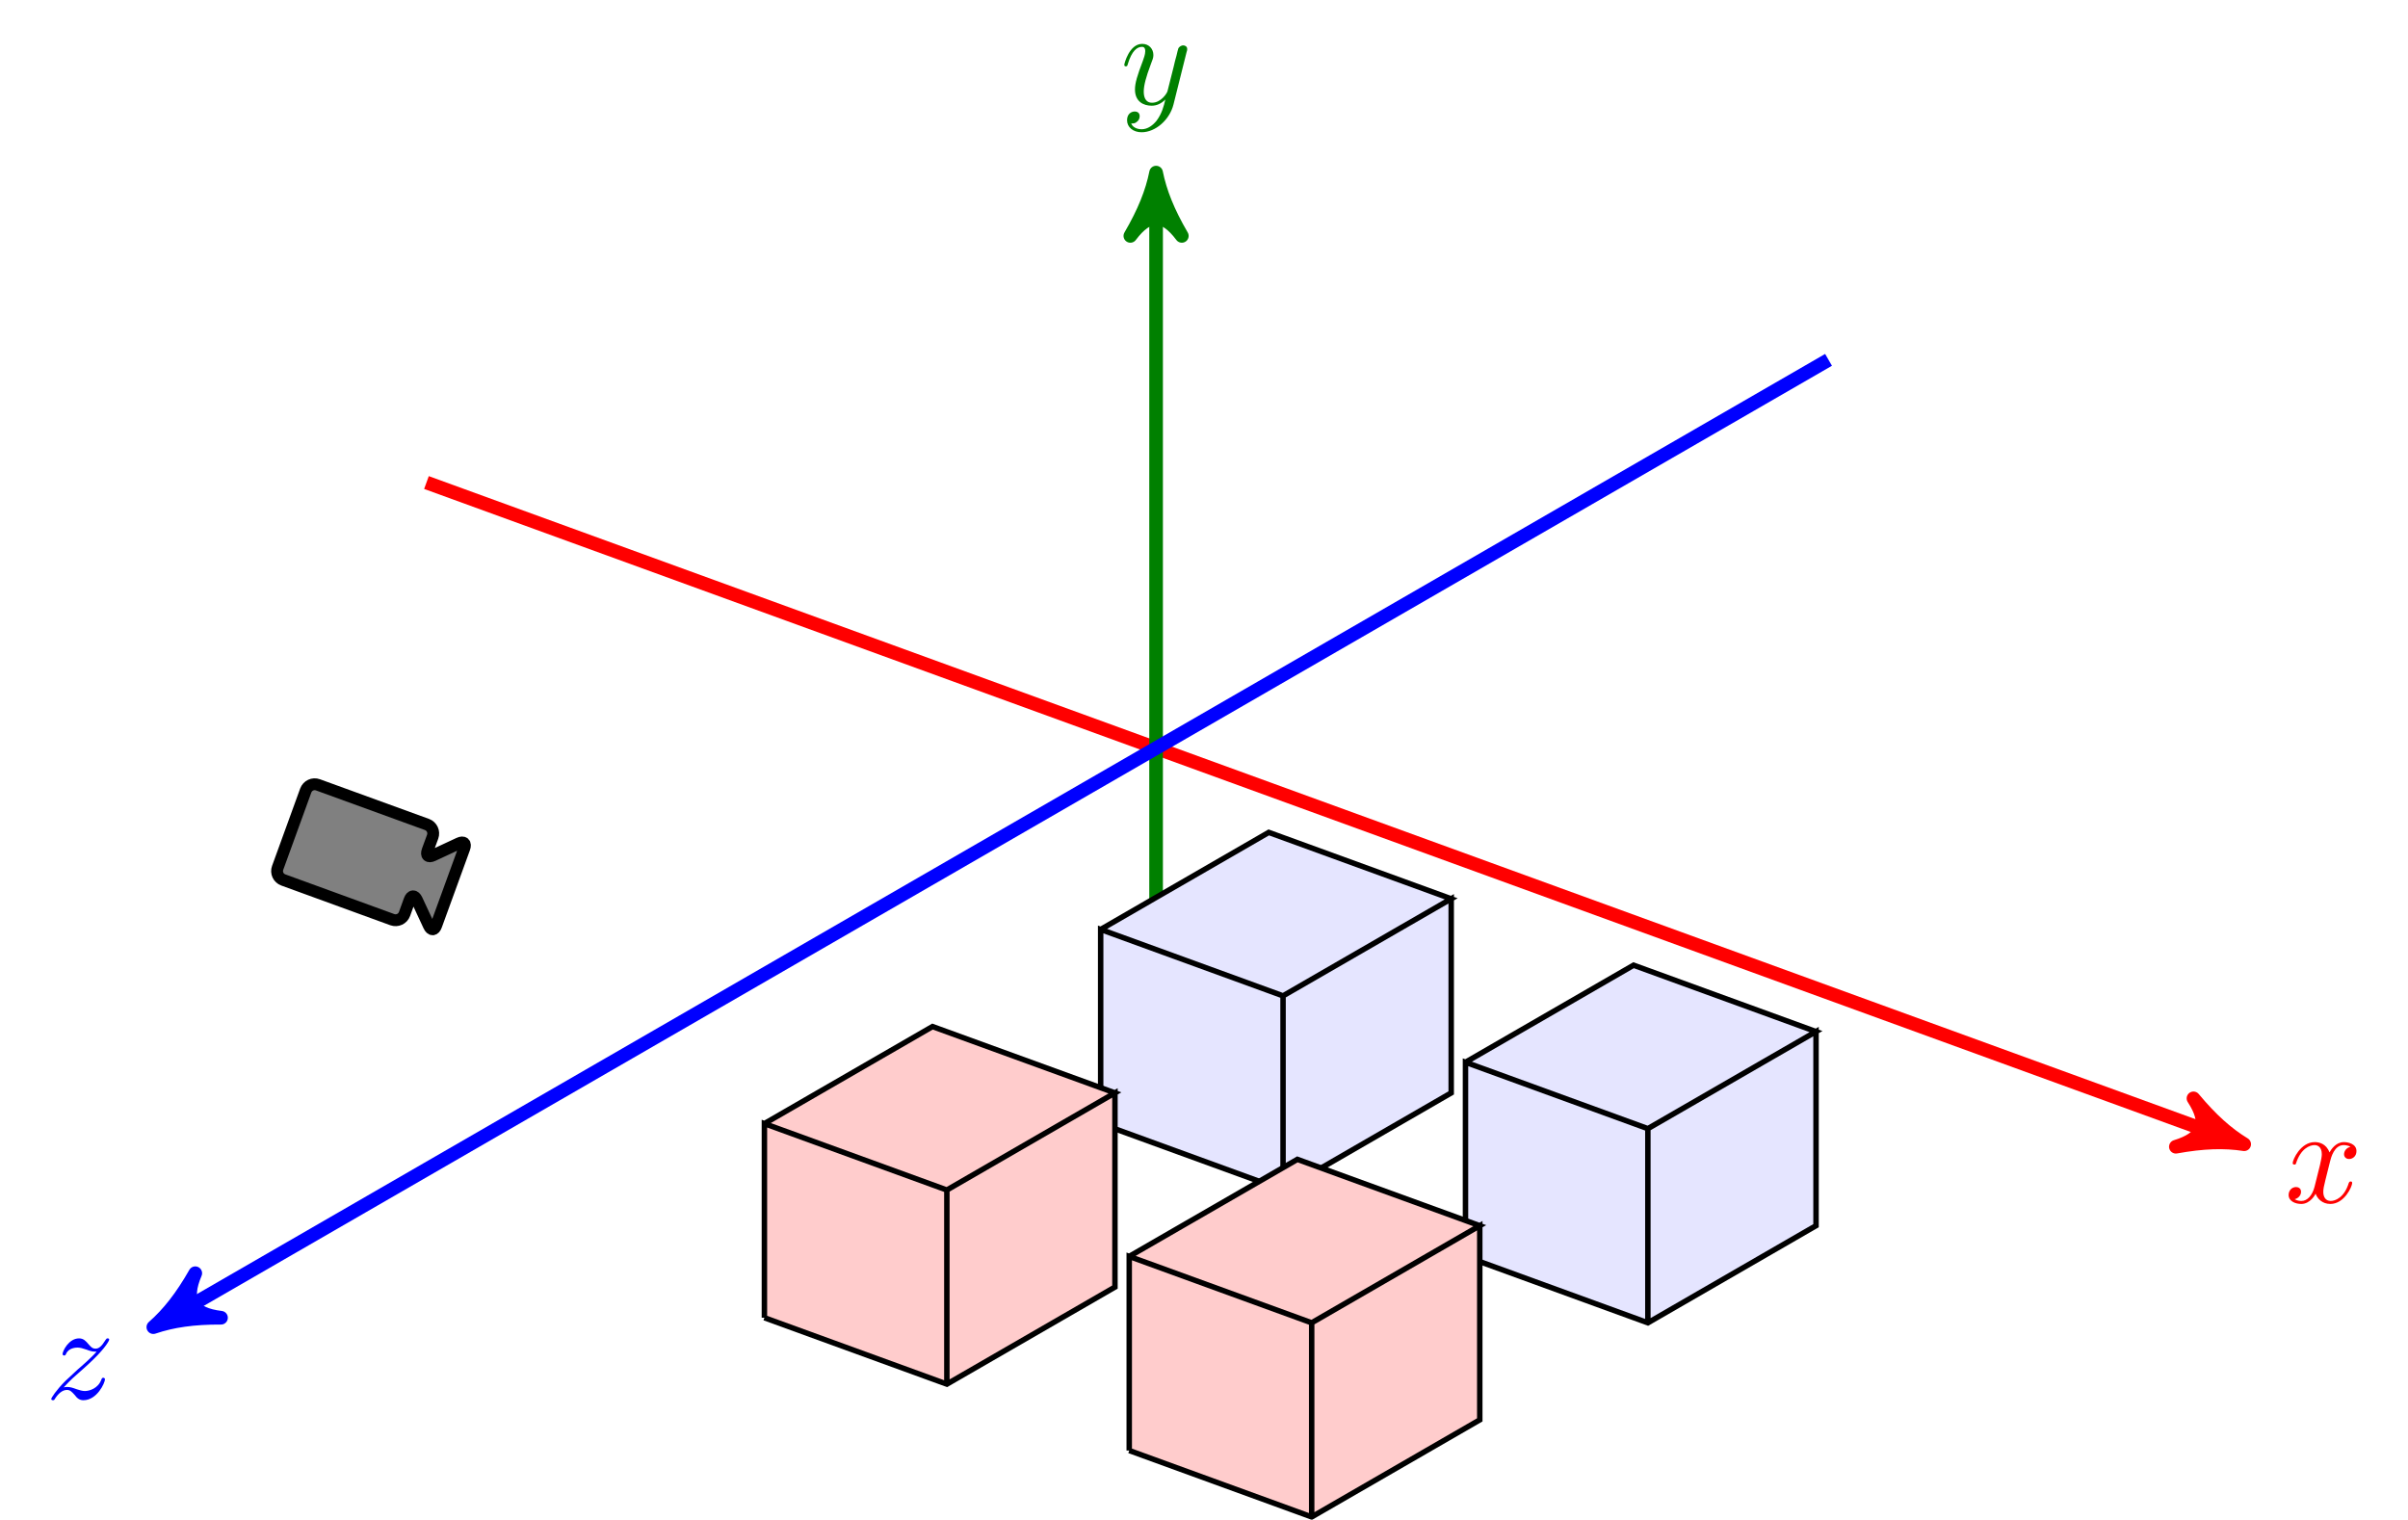
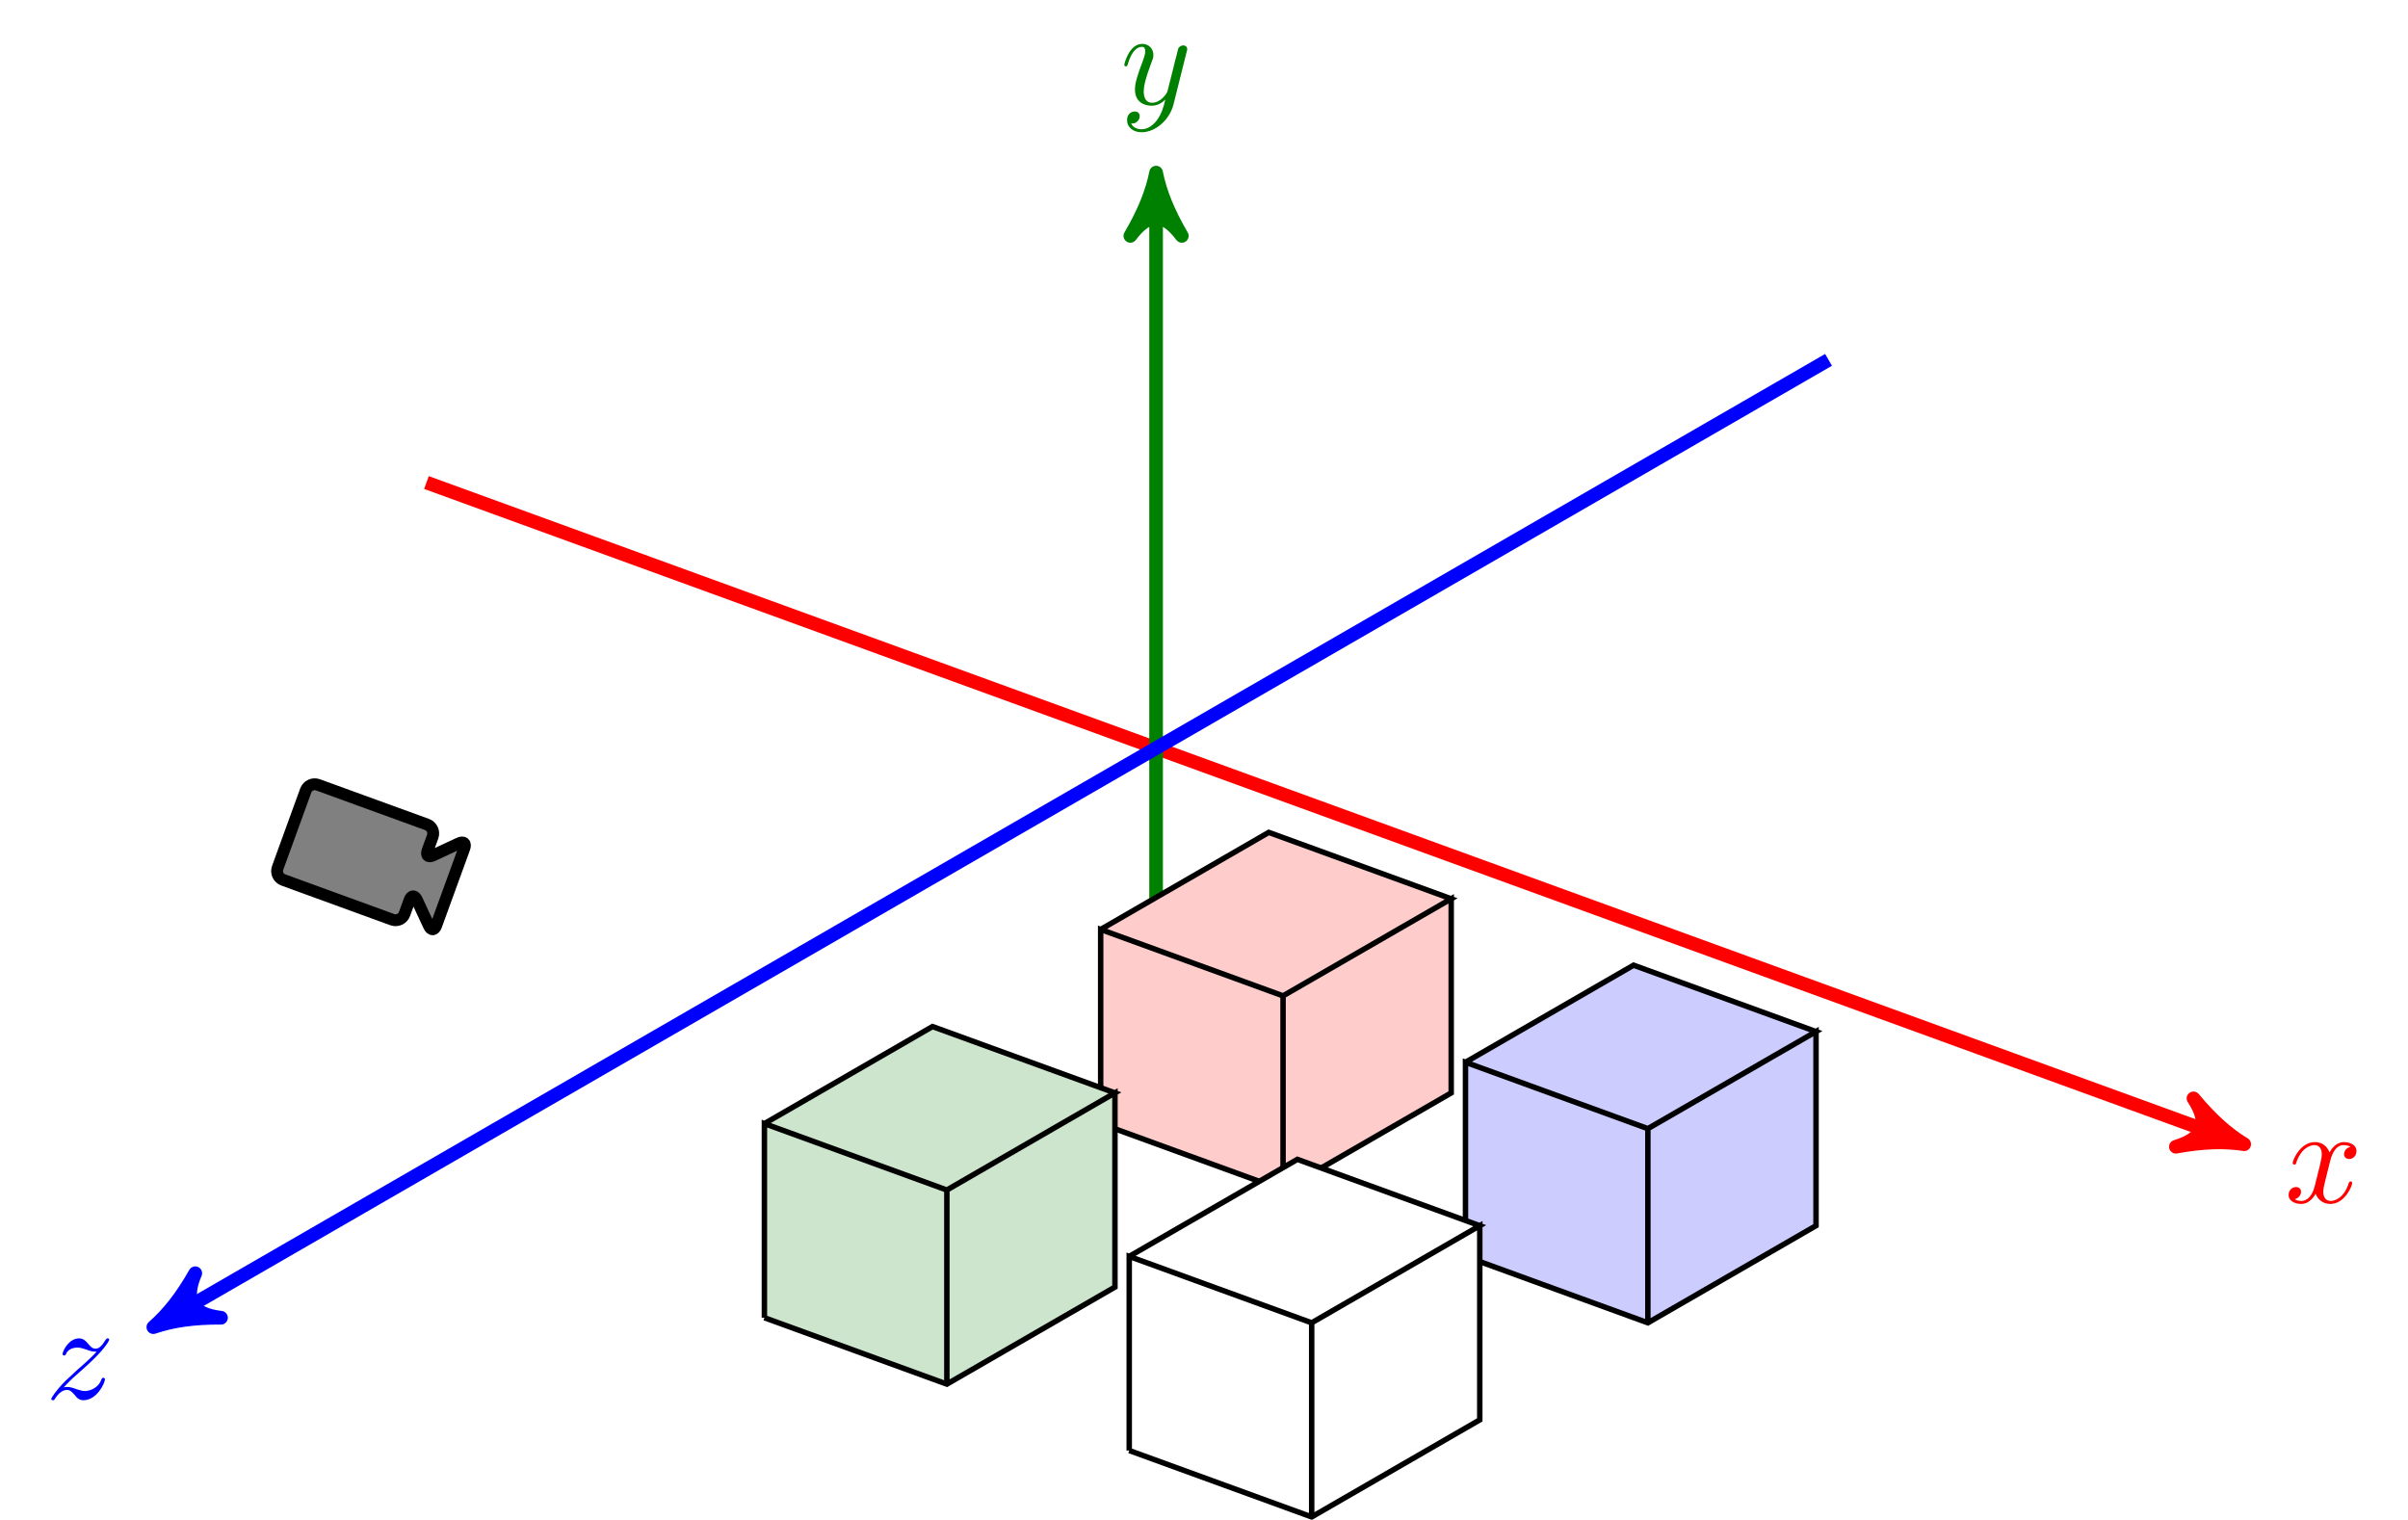
- <svg xmlns="http://www.w3.org/2000/svg" xmlns:xlink="http://www.w3.org/1999/xlink" width="175.816pt" height="110.949pt" viewBox="0 0 175.816 110.949">
+ <svg xmlns="http://www.w3.org/2000/svg" xmlns:xlink="http://www.w3.org/1999/xlink" width="175.816" height="110.949" viewBox="0 0 175.816 110.949">
  <defs>
    <g>
      <g id="glyph-0-0">
        <path d="M 3.328 -3.016 C 3.391 -3.266 3.625 -4.188 4.312 -4.188 C 4.359 -4.188 4.609 -4.188 4.812 -4.062 C 4.531 -4 4.344 -3.766 4.344 -3.516 C 4.344 -3.359 4.453 -3.172 4.719 -3.172 C 4.938 -3.172 5.25 -3.344 5.25 -3.75 C 5.25 -4.266 4.672 -4.406 4.328 -4.406 C 3.75 -4.406 3.406 -3.875 3.281 -3.656 C 3.031 -4.312 2.5 -4.406 2.203 -4.406 C 1.172 -4.406 0.594 -3.125 0.594 -2.875 C 0.594 -2.766 0.703 -2.766 0.719 -2.766 C 0.797 -2.766 0.828 -2.797 0.844 -2.875 C 1.188 -3.938 1.844 -4.188 2.188 -4.188 C 2.375 -4.188 2.719 -4.094 2.719 -3.516 C 2.719 -3.203 2.547 -2.547 2.188 -1.141 C 2.031 -0.531 1.672 -0.109 1.234 -0.109 C 1.172 -0.109 0.953 -0.109 0.734 -0.234 C 0.984 -0.297 1.203 -0.5 1.203 -0.781 C 1.203 -1.047 0.984 -1.125 0.844 -1.125 C 0.531 -1.125 0.297 -0.875 0.297 -0.547 C 0.297 -0.094 0.781 0.109 1.219 0.109 C 1.891 0.109 2.25 -0.594 2.266 -0.641 C 2.391 -0.281 2.75 0.109 3.344 0.109 C 4.375 0.109 4.938 -1.172 4.938 -1.422 C 4.938 -1.531 4.859 -1.531 4.828 -1.531 C 4.734 -1.531 4.719 -1.484 4.688 -1.422 C 4.359 -0.344 3.688 -0.109 3.375 -0.109 C 2.984 -0.109 2.828 -0.422 2.828 -0.766 C 2.828 -0.984 2.875 -1.203 2.984 -1.641 Z M 3.328 -3.016 " />
      </g>
      <g id="glyph-0-1">
        <path d="M 4.844 -3.797 C 4.891 -3.938 4.891 -3.953 4.891 -4.031 C 4.891 -4.203 4.75 -4.297 4.594 -4.297 C 4.5 -4.297 4.344 -4.234 4.25 -4.094 C 4.234 -4.031 4.141 -3.734 4.109 -3.547 C 4.031 -3.297 3.969 -3.016 3.906 -2.75 L 3.453 -0.953 C 3.422 -0.812 2.984 -0.109 2.328 -0.109 C 1.828 -0.109 1.719 -0.547 1.719 -0.922 C 1.719 -1.375 1.891 -2 2.219 -2.875 C 2.375 -3.281 2.422 -3.391 2.422 -3.594 C 2.422 -4.031 2.109 -4.406 1.609 -4.406 C 0.656 -4.406 0.297 -2.953 0.297 -2.875 C 0.297 -2.766 0.391 -2.766 0.406 -2.766 C 0.516 -2.766 0.516 -2.797 0.562 -2.953 C 0.844 -3.891 1.234 -4.188 1.578 -4.188 C 1.656 -4.188 1.828 -4.188 1.828 -3.875 C 1.828 -3.625 1.719 -3.359 1.656 -3.172 C 1.25 -2.109 1.078 -1.547 1.078 -1.078 C 1.078 -0.188 1.703 0.109 2.297 0.109 C 2.688 0.109 3.016 -0.062 3.297 -0.344 C 3.172 0.172 3.047 0.672 2.656 1.203 C 2.391 1.531 2.016 1.828 1.562 1.828 C 1.422 1.828 0.969 1.797 0.797 1.406 C 0.953 1.406 1.094 1.406 1.219 1.281 C 1.328 1.203 1.422 1.062 1.422 0.875 C 1.422 0.562 1.156 0.531 1.062 0.531 C 0.828 0.531 0.5 0.688 0.5 1.172 C 0.5 1.672 0.938 2.047 1.562 2.047 C 2.578 2.047 3.609 1.141 3.891 0.016 Z M 4.844 -3.797 " />
      </g>
      <g id="glyph-0-2">
        <path d="M 1.328 -0.828 C 1.859 -1.406 2.156 -1.656 2.516 -1.969 C 2.516 -1.969 3.125 -2.5 3.484 -2.859 C 4.438 -3.781 4.656 -4.266 4.656 -4.312 C 4.656 -4.406 4.562 -4.406 4.547 -4.406 C 4.469 -4.406 4.453 -4.391 4.391 -4.297 C 4.094 -3.812 3.891 -3.656 3.656 -3.656 C 3.406 -3.656 3.297 -3.812 3.141 -3.984 C 2.953 -4.203 2.781 -4.406 2.453 -4.406 C 1.703 -4.406 1.25 -3.484 1.25 -3.266 C 1.25 -3.219 1.281 -3.156 1.359 -3.156 C 1.453 -3.156 1.469 -3.203 1.5 -3.266 C 1.688 -3.734 2.266 -3.734 2.344 -3.734 C 2.547 -3.734 2.734 -3.672 2.969 -3.594 C 3.375 -3.438 3.484 -3.438 3.734 -3.438 C 3.375 -3.016 2.547 -2.297 2.359 -2.141 L 1.453 -1.297 C 0.781 -0.625 0.422 -0.062 0.422 0.016 C 0.422 0.109 0.531 0.109 0.547 0.109 C 0.625 0.109 0.641 0.094 0.703 -0.016 C 0.938 -0.375 1.234 -0.641 1.562 -0.641 C 1.781 -0.641 1.891 -0.547 2.141 -0.266 C 2.297 -0.047 2.484 0.109 2.766 0.109 C 3.766 0.109 4.344 -1.156 4.344 -1.422 C 4.344 -1.469 4.297 -1.531 4.219 -1.531 C 4.125 -1.531 4.109 -1.469 4.078 -1.391 C 3.844 -0.75 3.203 -0.562 2.875 -0.562 C 2.688 -0.562 2.5 -0.625 2.297 -0.688 C 1.953 -0.812 1.797 -0.859 1.594 -0.859 C 1.578 -0.859 1.422 -0.859 1.328 -0.828 Z M 1.328 -0.828 " />
      </g>
    </g>
    <clipPath id="clip-0">
      <path clip-rule="nonzero" d="M 17 21 L 175.816 21 L 175.816 98 L 17 98 Z M 17 21 " />
    </clipPath>
    <clipPath id="clip-1">
      <path clip-rule="nonzero" d="M 0 12 L 148 12 L 148 110.949 L 0 110.949 Z M 0 12 " />
    </clipPath>
    <clipPath id="clip-2">
      <path clip-rule="nonzero" d="M 82 84 L 109 84 L 109 110.949 L 82 110.949 Z M 82 84 " />
    </clipPath>
    <clipPath id="clip-3">
      <path clip-rule="nonzero" d="M 76 79 L 114 79 L 114 110.949 L 76 110.949 Z M 76 79 " />
    </clipPath>
    <clipPath id="clip-4">
      <path clip-rule="nonzero" d="M 20 57 L 34 57 L 34 68 L 20 68 Z M 20 57 " />
    </clipPath>
    <clipPath id="clip-5">
      <path clip-rule="nonzero" d="M 18.848 64.562 L 32.164 69.41 L 35.328 60.723 L 22.012 55.875 Z M 18.848 64.562 " />
    </clipPath>
    <clipPath id="clip-6">
      <path clip-rule="nonzero" d="M 18 55 L 36 55 L 36 70 L 18 70 Z M 18 55 " />
    </clipPath>
    <clipPath id="clip-7">
      <path clip-rule="nonzero" d="M 18.848 64.562 L 32.164 69.41 L 35.328 60.723 L 22.012 55.875 Z M 18.848 64.562 " />
    </clipPath>
  </defs>
  <g clip-path="url(#clip-0)">
    <path fill="none" stroke-width="0.996" stroke-linecap="butt" stroke-linejoin="miter" stroke="rgb(100%, 0%, 0%)" stroke-opacity="1" stroke-miterlimit="10" d="M -53.274 19.392 L 78.359 -28.519 " transform="matrix(1, 0, 0, -1, 84.411, 54.622)" />
  </g>
  <path fill-rule="nonzero" fill="rgb(100%, 0%, 0%)" fill-opacity="1" stroke-width="0.996" stroke-linecap="butt" stroke-linejoin="round" stroke="rgb(100%, 0%, 0%)" stroke-opacity="1" stroke-miterlimit="10" d="M 1.156 -0.001 C -0.287 0.288 -1.733 0.868 -3.468 1.878 C -1.735 0.576 -1.734 -0.579 -3.468 -1.88 C -1.734 -0.866 -0.289 -0.29 1.156 -0.001 Z M 1.156 -0.001 " transform="matrix(0.93968, 0.34201, 0.34201, -0.93968, 162.7692, 83.14237)" />
  <g fill="rgb(100%, 0%, 0%)" fill-opacity="1">
    <use xlink:href="#glyph-0-0" x="166.803" y="87.791" />
  </g>
  <path fill="none" stroke-width="0.996" stroke-linecap="butt" stroke-linejoin="miter" stroke="rgb(0%, 50%, 0%)" stroke-opacity="1" stroke-miterlimit="10" d="M -0.001 -28.347 L -0.001 40.868 " transform="matrix(1, 0, 0, -1, 84.411, 54.622)" />
  <path fill-rule="nonzero" fill="rgb(0%, 50%, 0%)" fill-opacity="1" stroke-width="0.996" stroke-linecap="butt" stroke-linejoin="round" stroke="rgb(0%, 50%, 0%)" stroke-opacity="1" stroke-miterlimit="10" d="M 1.154 0.001 C -0.287 0.29 -1.733 0.868 -3.467 1.88 C -1.733 0.579 -1.733 -0.577 -3.467 -1.878 C -1.733 -0.866 -0.287 -0.288 1.154 0.001 Z M 1.154 0.001 " transform="matrix(0, -1, -1, 0, 84.411, 13.75562)" />
  <g fill="rgb(0%, 50%, 0%)" fill-opacity="1">
    <use xlink:href="#glyph-0-1" x="81.79" y="7.609" />
  </g>
  <g clip-path="url(#clip-1)">
    <path fill="none" stroke-width="0.996" stroke-linecap="butt" stroke-linejoin="miter" stroke="rgb(0%, 0%, 100%)" stroke-opacity="1" stroke-miterlimit="10" d="M 49.097 28.349 L -72.216 -41.694 " transform="matrix(1, 0, 0, -1, 84.411, 54.622)" />
  </g>
  <path fill-rule="nonzero" fill="rgb(0%, 0%, 100%)" fill-opacity="1" stroke-width="0.996" stroke-linecap="butt" stroke-linejoin="round" stroke="rgb(0%, 0%, 100%)" stroke-opacity="1" stroke-miterlimit="10" d="M 1.156 0.001 C -0.288 0.289 -1.732 0.866 -3.467 1.877 C -1.732 0.577 -1.735 -0.576 -3.465 -1.877 C -1.735 -0.865 -0.288 -0.288 1.156 0.001 Z M 1.156 0.001 " transform="matrix(-0.86601, 0.49998, 0.49998, 0.86601, 12.19588, 96.31531)" />
  <g fill="rgb(0%, 0%, 100%)" fill-opacity="1">
    <use xlink:href="#glyph-0-2" x="3.32" y="102.121" />
  </g>
-   <path fill-rule="nonzero" fill="rgb(89.999%, 89.999%, 100%)" fill-opacity="1" stroke-width="0.399" stroke-linecap="butt" stroke-linejoin="miter" stroke="rgb(0%, 0%, 0%)" stroke-opacity="1" stroke-miterlimit="10" d="M -4.048 -27.413 L 9.269 -32.261 L 21.546 -25.171 L 21.546 -10.999 L 9.269 -18.085 L -4.048 -13.237 L -4.048 -27.413 M 9.269 -32.261 L 9.269 -18.085 M -4.048 -13.237 L 9.269 -18.085 L 21.546 -10.999 L 8.226 -6.151 L -4.048 -13.237 " transform="matrix(1, 0, 0, -1, 84.411, 54.622)" />
-   <path fill-rule="nonzero" fill="rgb(100%, 79.999%, 79.999%)" fill-opacity="1" stroke-width="0.399" stroke-linecap="butt" stroke-linejoin="miter" stroke="rgb(0%, 0%, 0%)" stroke-opacity="1" stroke-miterlimit="10" d="M -28.599 -41.585 L -15.278 -46.433 L -3.005 -39.347 L -3.005 -25.171 L -15.278 -32.261 L -28.599 -27.413 L -28.599 -41.585 M -15.278 -46.433 L -15.278 -32.261 M -28.599 -27.413 L -15.278 -32.261 L -3.005 -25.171 L -16.325 -20.327 L -28.599 -27.413 " transform="matrix(1, 0, 0, -1, 84.411, 54.622)" />
-   <path fill-rule="nonzero" fill="rgb(89.999%, 89.999%, 100%)" fill-opacity="1" stroke-width="0.399" stroke-linecap="butt" stroke-linejoin="miter" stroke="rgb(0%, 0%, 0%)" stroke-opacity="1" stroke-miterlimit="10" d="M 22.589 -37.108 L 35.905 -41.956 L 48.183 -34.866 L 48.183 -20.694 L 35.905 -27.78 L 22.589 -22.933 L 22.589 -37.108 M 35.905 -41.956 L 35.905 -27.78 M 22.589 -22.933 L 35.905 -27.78 L 48.183 -20.694 L 34.862 -15.847 L 22.589 -22.933 " transform="matrix(1, 0, 0, -1, 84.411, 54.622)" />
+   <path fill-rule="nonzero" fill="rgb(100%, 79.999%, 79.999%)" fill-opacity="1" stroke-width="0.399" stroke-linecap="butt" stroke-linejoin="miter" stroke="rgb(0%, 0%, 0%)" stroke-opacity="1" stroke-miterlimit="10" d="M -4.048 -27.413 L 9.269 -32.261 L 21.546 -25.171 L 21.546 -10.999 L 9.269 -18.085 L -4.048 -13.237 L -4.048 -27.413 M 9.269 -32.261 L 9.269 -18.085 M -4.048 -13.237 L 9.269 -18.085 L 21.546 -10.999 L 8.226 -6.151 L -4.048 -13.237 " transform="matrix(1, 0, 0, -1, 84.411, 54.622)" />
+   <path fill-rule="nonzero" fill="rgb(79.999%, 89.999%, 79.999%)" fill-opacity="1" stroke-width="0.399" stroke-linecap="butt" stroke-linejoin="miter" stroke="rgb(0%, 0%, 0%)" stroke-opacity="1" stroke-miterlimit="10" d="M -28.599 -41.585 L -15.278 -46.433 L -3.005 -39.347 L -3.005 -25.171 L -15.278 -32.261 L -28.599 -27.413 L -28.599 -41.585 M -15.278 -46.433 L -15.278 -32.261 M -28.599 -27.413 L -15.278 -32.261 L -3.005 -25.171 L -16.325 -20.327 L -28.599 -27.413 " transform="matrix(1, 0, 0, -1, 84.411, 54.622)" />
+   <path fill-rule="nonzero" fill="rgb(79.999%, 79.999%, 100%)" fill-opacity="1" stroke-width="0.399" stroke-linecap="butt" stroke-linejoin="miter" stroke="rgb(0%, 0%, 0%)" stroke-opacity="1" stroke-miterlimit="10" d="M 22.589 -37.108 L 35.905 -41.956 L 48.183 -34.866 L 48.183 -20.694 L 35.905 -27.78 L 22.589 -22.933 L 22.589 -37.108 M 35.905 -41.956 L 35.905 -27.78 M 22.589 -22.933 L 35.905 -27.78 L 48.183 -20.694 L 34.862 -15.847 L 22.589 -22.933 " transform="matrix(1, 0, 0, -1, 84.411, 54.622)" />
  <g clip-path="url(#clip-2)">
-     <path fill-rule="nonzero" fill="rgb(100%, 79.999%, 79.999%)" fill-opacity="1" d="M 82.449 105.902 L 95.77 110.75 L 108.043 103.664 L 108.043 89.488 L 95.77 96.578 L 82.449 91.73 L 82.449 105.902 M 95.77 110.75 L 95.77 96.578 M 82.449 91.73 L 95.77 96.578 L 108.043 89.488 L 94.727 84.645 L 82.449 91.73 " />
+     <path fill-rule="nonzero" fill="rgb(100%, 100%, 100%)" fill-opacity="1" d="M 82.449 105.902 L 95.77 110.75 L 108.043 103.664 L 108.043 89.488 L 95.77 96.578 L 82.449 91.73 L 82.449 105.902 M 95.77 110.75 L 95.77 96.578 M 82.449 91.73 L 95.77 96.578 L 108.043 89.488 L 94.727 84.645 L 82.449 91.73 " />
  </g>
  <g clip-path="url(#clip-3)">
    <path fill="none" stroke-width="0.399" stroke-linecap="butt" stroke-linejoin="miter" stroke="rgb(0%, 0%, 0%)" stroke-opacity="1" stroke-miterlimit="10" d="M -1.962 -51.28 L 11.359 -56.128 L 23.632 -49.042 L 23.632 -34.866 L 11.359 -41.956 L -1.962 -37.108 L -1.962 -51.28 M 11.359 -56.128 L 11.359 -41.956 M -1.962 -37.108 L 11.359 -41.956 L 23.632 -34.866 L 10.316 -30.023 L -1.962 -37.108 " transform="matrix(1, 0, 0, -1, 84.411, 54.622)" />
  </g>
  <g clip-path="url(#clip-4)">
    <g clip-path="url(#clip-5)">
      <path fill-rule="nonzero" fill="rgb(50%, 50%, 50%)" fill-opacity="1" d="M 20.688 64.246 L 28.645 67.145 C 29.004 67.273 29.402 67.09 29.535 66.73 L 29.902 65.715 C 30.035 65.355 30.27 65.348 30.434 65.691 L 31.32 67.598 C 31.48 67.941 31.719 67.934 31.848 67.574 L 33.902 61.93 C 34.035 61.57 33.859 61.406 33.512 61.57 L 31.609 62.457 C 31.266 62.617 31.09 62.457 31.219 62.098 L 31.59 61.086 C 31.719 60.727 31.535 60.328 31.176 60.195 L 23.215 57.301 C 22.855 57.168 22.457 57.355 22.324 57.715 L 20.273 63.359 C 20.141 63.719 20.324 64.117 20.688 64.246 Z M 20.688 64.246 " />
    </g>
  </g>
  <g clip-path="url(#clip-6)">
    <g clip-path="url(#clip-7)">
      <path fill="none" stroke-width="4.981" stroke-linecap="butt" stroke-linejoin="miter" stroke="rgb(0%, 0%, 0%)" stroke-opacity="1" stroke-miterlimit="10" d="M 3.994 0.007 L 52.702 -0.006 C 54.898 0.005 56.69 1.781 56.701 3.984 L 56.688 10.196 C 56.698 12.4 57.95 12.903 59.513 11.368 L 68.055 2.809 C 69.597 1.266 70.87 1.777 70.859 3.973 L 70.861 38.523 C 70.871 40.727 69.599 41.267 68.042 39.697 L 59.505 31.162 C 57.962 29.62 56.697 30.14 56.687 32.336 L 56.702 38.534 C 56.692 40.73 54.916 42.522 52.712 42.533 L 3.991 42.517 C 1.787 42.527 0.002 40.73 -0.009 38.527 L 0.011 3.985 C 0.001 1.781 1.777 -0.011 3.994 0.007 Z M 3.994 0.007 " transform="matrix(0.163376, 0.0594653, 0.0594653, -0.163376, 20.03463, 64.00967)" />
    </g>
  </g>
</svg>
